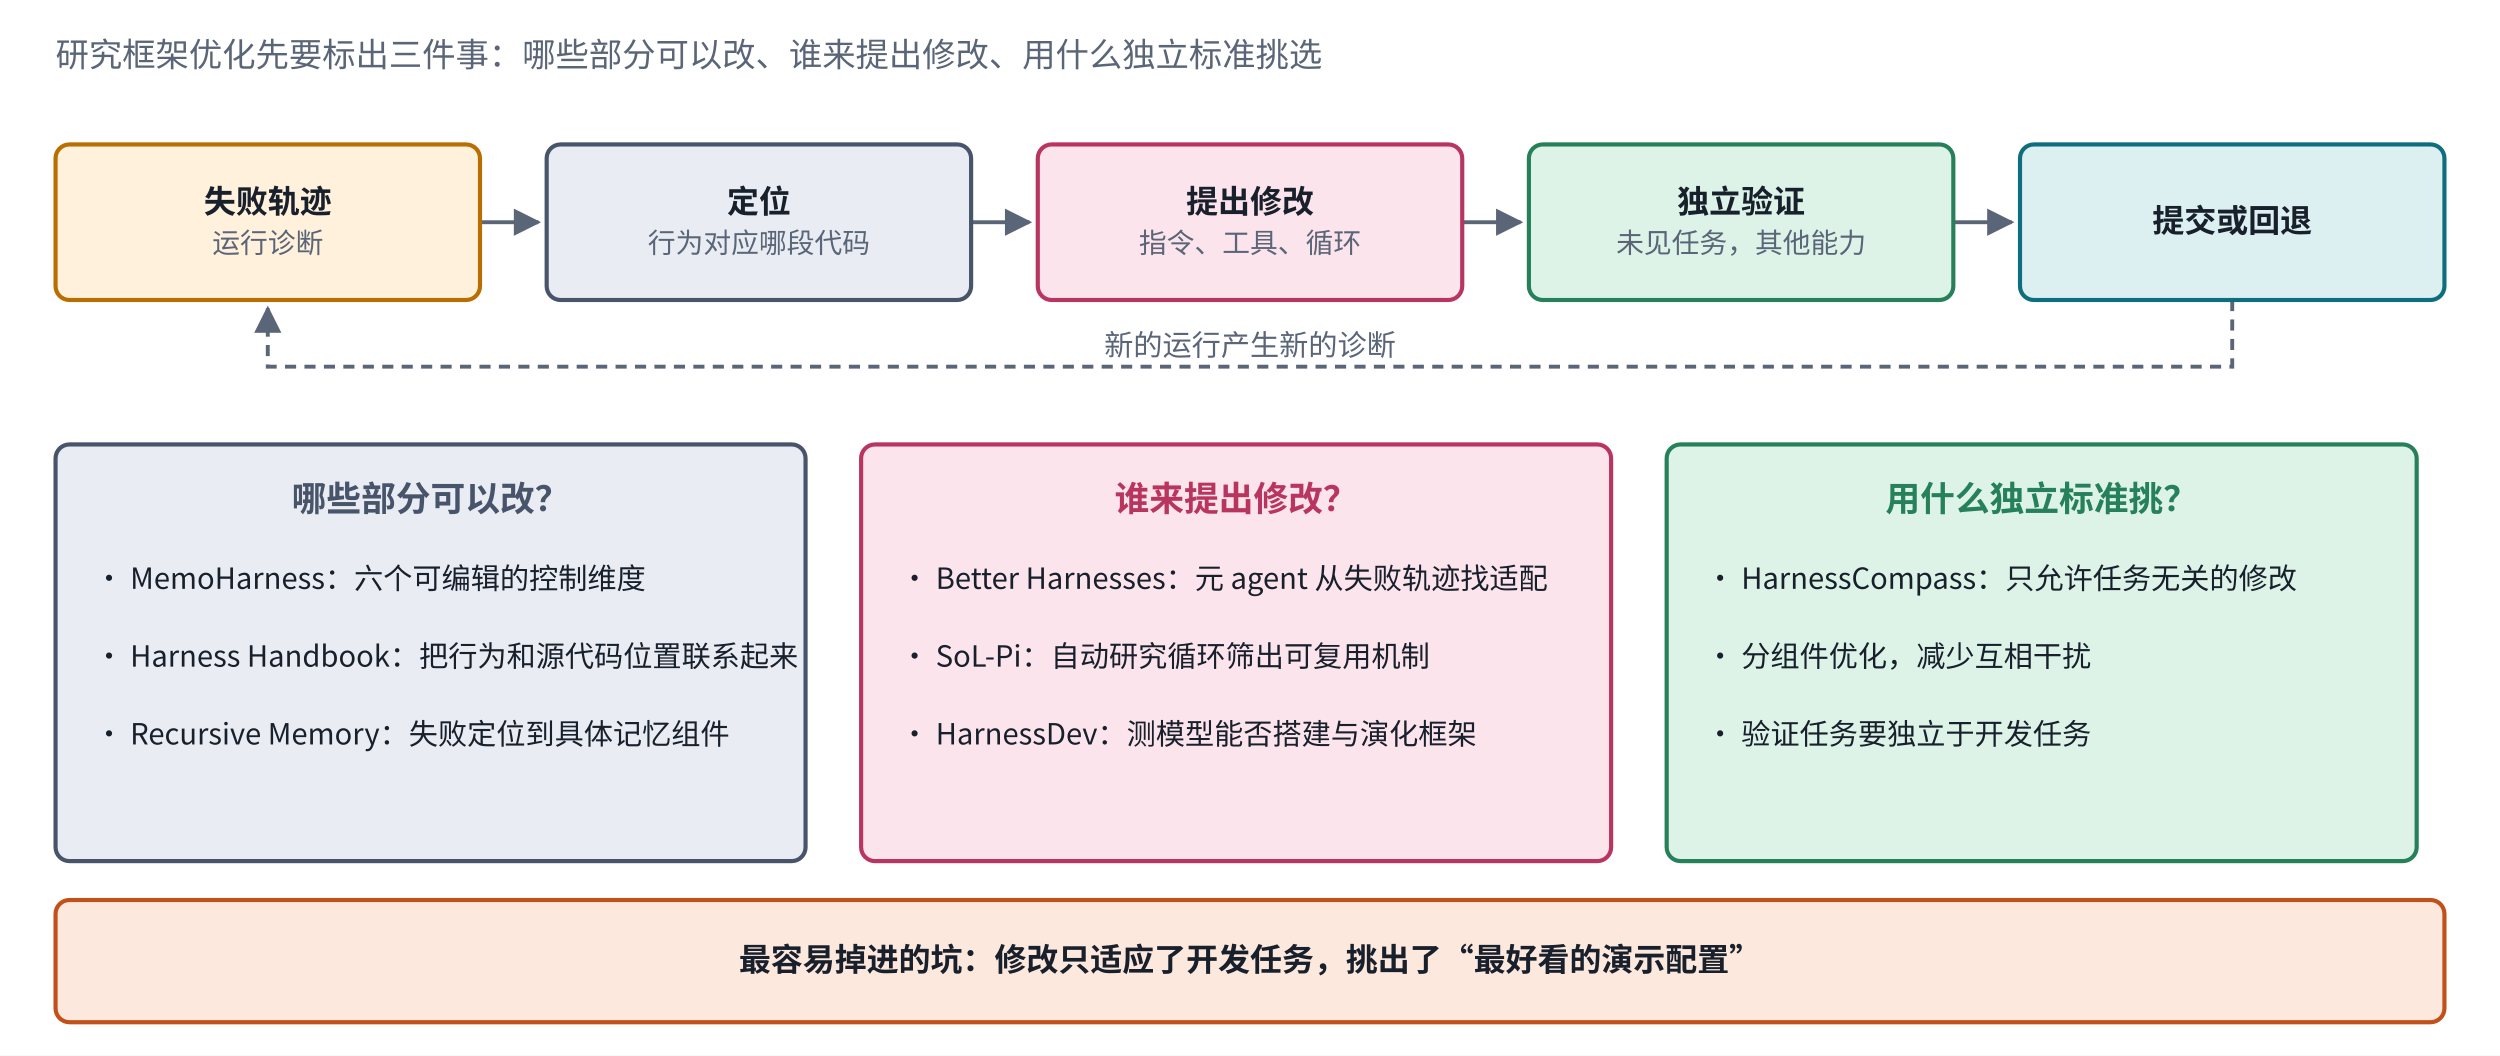
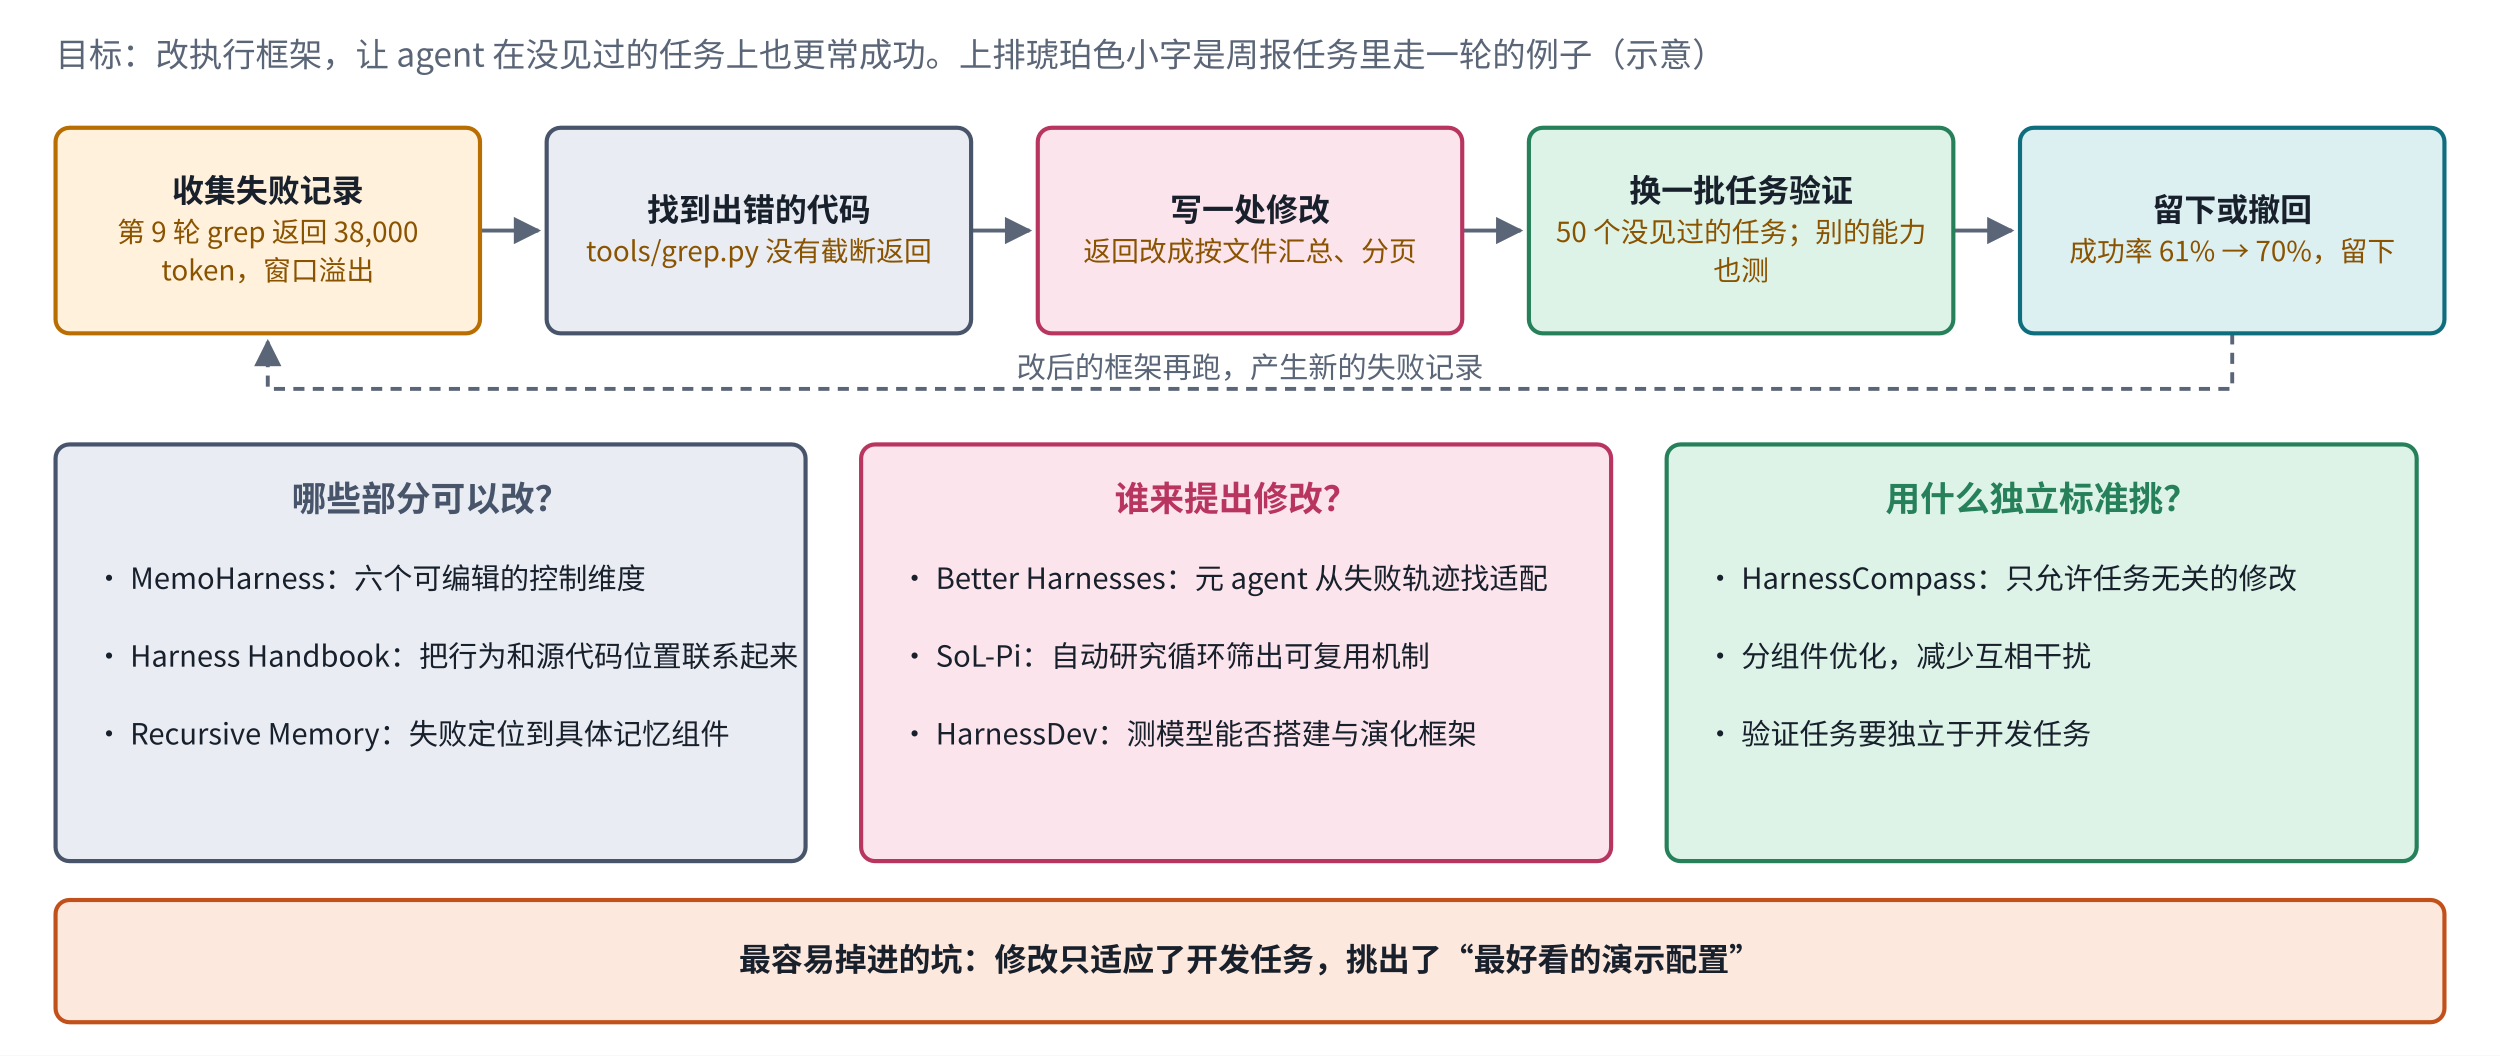
<svg xmlns="http://www.w3.org/2000/svg" viewBox="0 0 900 380" width="900" height="380" role="img" aria-label="执行框架改进的一轮">
  <defs>
    <marker id="ah-b4harnessimprove" viewBox="0 0 10 10" refX="9" refY="5" markerWidth="7" markerHeight="7" orient="auto-start-reverse">
      <path d="M0,0 L10,5 L0,10 z" fill="#5A6577" />
    </marker>
  </defs>
  <rect x="0" y="0" width="900" height="380" fill="#ffffff" />
-   <path d="M172.8,80 L193.8,80" fill="none" stroke="#5A6577" stroke-width="1.4" marker-end="url(#ah-b4harnessimprove)" />
-   <path d="M349.6,80 L370.6,80" fill="none" stroke="#5A6577" stroke-width="1.4" marker-end="url(#ah-b4harnessimprove)" />
-   <path d="M526.4,80 L547.4,80" fill="none" stroke="#5A6577" stroke-width="1.4" marker-end="url(#ah-b4harnessimprove)" />
-   <path d="M703.2,80 L724.2,80" fill="none" stroke="#5A6577" stroke-width="1.4" marker-end="url(#ah-b4harnessimprove)" />
-   <path d="M803.6,108 L803.6,132 L96.4,132 L96.4,111" fill="none" stroke="#5A6577" stroke-width="1.4" stroke-dasharray="4 3" marker-end="url(#ah-b4harnessimprove)" />
-   <rect x="20" y="52" width="152.8" height="56" rx="5" fill="#FFF1DC" stroke="#B86E00" stroke-width="1.5" />
-   <rect x="196.8" y="52" width="152.8" height="56" rx="5" fill="#E9EDF3" stroke="#47546A" stroke-width="1.5" />
-   <rect x="373.6" y="52" width="152.8" height="56" rx="5" fill="#FCE4EC" stroke="#B83560" stroke-width="1.5" />
-   <rect x="550.4" y="52" width="152.8" height="56" rx="5" fill="#DDF3E8" stroke="#26805A" stroke-width="1.5" />
-   <rect x="727.2" y="52" width="152.8" height="56" rx="5" fill="#DCEFF1" stroke="#0E6E7E" stroke-width="1.5" />
+   <path d="M172.8,83 L193.8,83" fill="none" stroke="#5A6577" stroke-width="1.4" marker-end="url(#ah-b4harnessimprove)" />
+   <path d="M349.6,83 L370.6,83" fill="none" stroke="#5A6577" stroke-width="1.4" marker-end="url(#ah-b4harnessimprove)" />
+   <path d="M526.4,83 L547.4,83" fill="none" stroke="#5A6577" stroke-width="1.4" marker-end="url(#ah-b4harnessimprove)" />
+   <path d="M703.2,83 L724.2,83" fill="none" stroke="#5A6577" stroke-width="1.4" marker-end="url(#ah-b4harnessimprove)" />
+   <path d="M803.6,120 L803.6,140 L96.4,140 L96.4,123" fill="none" stroke="#5A6577" stroke-width="1.4" stroke-dasharray="4 3" marker-end="url(#ah-b4harnessimprove)" />
+   <rect x="20" y="46" width="152.8" height="74" rx="5" fill="#FFF1DC" stroke="#B86E00" stroke-width="1.5" />
+   <rect x="196.8" y="46" width="152.8" height="74" rx="5" fill="#E9EDF3" stroke="#47546A" stroke-width="1.5" />
+   <rect x="373.6" y="46" width="152.8" height="74" rx="5" fill="#FCE4EC" stroke="#B83560" stroke-width="1.5" />
+   <rect x="550.4" y="46" width="152.8" height="74" rx="5" fill="#DDF3E8" stroke="#26805A" stroke-width="1.5" />
+   <rect x="727.2" y="46" width="152.8" height="74" rx="5" fill="#DCEFF1" stroke="#0E6E7E" stroke-width="1.5" />
  <rect x="20" y="160" width="270" height="150" rx="5" fill="#E9EDF3" stroke="#47546A" stroke-width="1.5" />
  <rect x="310" y="160" width="270" height="150" rx="5" fill="#FCE4EC" stroke="#B83560" stroke-width="1.5" />
  <rect x="600" y="160" width="270" height="150" rx="5" fill="#DDF3E8" stroke="#26805A" stroke-width="1.5" />
  <rect x="20" y="324" width="860" height="44" rx="5" fill="#FDE8DD" stroke="#C2501A" stroke-width="1.5" />
-   <text x="20" y="24" text-anchor="start" font-size="12" font-weight="500" fill="#5A6577" font-family="PingFang SC, Noto Sans CJK SC, Microsoft YaHei, sans-serif">研究框架优化先要标出三件事：哪些部分可以改、谁来提出修改、用什么独立标准挑选</text>
-   <text x="96.4" y="76.665" text-anchor="middle" font-size="11.5" font-weight="600" fill="#18202C" font-family="PingFang SC, Noto Sans CJK SC, Microsoft YaHei, sans-serif">失败轨迹</text>
-   <text x="96.4" y="91.035" text-anchor="middle" font-size="10" font-weight="400" fill="#5A6577" font-family="PingFang SC, Noto Sans CJK SC, Microsoft YaHei, sans-serif">运行诊断</text>
-   <text x="273.2" y="76.665" text-anchor="middle" font-size="11.5" font-weight="600" fill="#18202C" font-family="PingFang SC, Noto Sans CJK SC, Microsoft YaHei, sans-serif">定位</text>
-   <text x="273.2" y="91.035" text-anchor="middle" font-size="10" font-weight="400" fill="#5A6577" font-family="PingFang SC, Noto Sans CJK SC, Microsoft YaHei, sans-serif">行为对应哪段代码</text>
-   <text x="450" y="76.665" text-anchor="middle" font-size="11.5" font-weight="600" fill="#18202C" font-family="PingFang SC, Noto Sans CJK SC, Microsoft YaHei, sans-serif">提出修改</text>
-   <text x="450" y="91.035" text-anchor="middle" font-size="10" font-weight="400" fill="#5A6577" font-family="PingFang SC, Noto Sans CJK SC, Microsoft YaHei, sans-serif">指令、工具、循环</text>
-   <text x="626.8" y="76.665" text-anchor="middle" font-size="11.5" font-weight="600" fill="#18202C" font-family="PingFang SC, Noto Sans CJK SC, Microsoft YaHei, sans-serif">独立验证</text>
-   <text x="626.8" y="91.035" text-anchor="middle" font-size="10" font-weight="400" fill="#5A6577" font-family="PingFang SC, Noto Sans CJK SC, Microsoft YaHei, sans-serif">未见任务，其他能力</text>
-   <text x="803.6" y="83.565" text-anchor="middle" font-size="11.5" font-weight="600" fill="#18202C" font-family="PingFang SC, Noto Sans CJK SC, Microsoft YaHei, sans-serif">提交或回退</text>
-   <text x="450" y="128" text-anchor="middle" font-size="10.5" font-weight="400" fill="#5A6577" font-family="PingFang SC, Noto Sans CJK SC, Microsoft YaHei, sans-serif" style="paint-order:stroke;stroke-width:4px;stroke-linejoin:round" stroke="#ffffff">新的运行产生新的诊断</text>
+   <text x="20" y="24" text-anchor="start" font-size="12" font-weight="500" fill="#5A6577" font-family="PingFang SC, Noto Sans CJK SC, Microsoft YaHei, sans-serif">目标：改执行框架，让 agent 在没见过的任务上也更常成功。上排琥珀色小字是周报任务里走一轮的例子（示意）</text>
+   <text x="96.4" y="72.765" text-anchor="middle" font-size="11.5" font-weight="600" fill="#18202C" font-family="PingFang SC, Noto Sans CJK SC, Microsoft YaHei, sans-serif">收集失败记录</text>
+   <text x="96.4" y="87.135" text-anchor="middle" font-size="10" font-weight="400" fill="#8A5300" font-family="PingFang SC, Noto Sans CJK SC, Microsoft YaHei, sans-serif">第 9 轮 grep 返回 38,000</text>
+   <text x="96.4" y="100.935" text-anchor="middle" font-size="10" font-weight="400" fill="#8A5300" font-family="PingFang SC, Noto Sans CJK SC, Microsoft YaHei, sans-serif">token，窗口溢出</text>
+   <text x="273.2" y="79.665" text-anchor="middle" font-size="11.5" font-weight="600" fill="#18202C" font-family="PingFang SC, Noto Sans CJK SC, Microsoft YaHei, sans-serif">找到出错的代码</text>
+   <text x="273.2" y="94.035" text-anchor="middle" font-size="10" font-weight="400" fill="#8A5300" font-family="PingFang SC, Noto Sans CJK SC, Microsoft YaHei, sans-serif">tools/grep.py 没有截断返回</text>
+   <text x="450" y="79.665" text-anchor="middle" font-size="11.5" font-weight="600" fill="#18202C" font-family="PingFang SC, Noto Sans CJK SC, Microsoft YaHei, sans-serif">写一处修改</text>
+   <text x="450" y="94.035" text-anchor="middle" font-size="10" font-weight="400" fill="#8A5300" font-family="PingFang SC, Noto Sans CJK SC, Microsoft YaHei, sans-serif">返回改成按文件汇总、分页</text>
+   <text x="626.8" y="72.765" text-anchor="middle" font-size="11.5" font-weight="600" fill="#18202C" font-family="PingFang SC, Noto Sans CJK SC, Microsoft YaHei, sans-serif">换一批任务验证</text>
+   <text x="626.8" y="87.135" text-anchor="middle" font-size="10" font-weight="400" fill="#8A5300" font-family="PingFang SC, Noto Sans CJK SC, Microsoft YaHei, sans-serif">50 个没见过的任务；别的能力</text>
+   <text x="626.8" y="100.935" text-anchor="middle" font-size="10" font-weight="400" fill="#8A5300" font-family="PingFang SC, Noto Sans CJK SC, Microsoft YaHei, sans-serif">也测</text>
+   <text x="803.6" y="79.665" text-anchor="middle" font-size="11.5" font-weight="600" fill="#18202C" font-family="PingFang SC, Noto Sans CJK SC, Microsoft YaHei, sans-serif">留下或撤回</text>
+   <text x="803.6" y="94.035" text-anchor="middle" font-size="10" font-weight="400" fill="#8A5300" font-family="PingFang SC, Noto Sans CJK SC, Microsoft YaHei, sans-serif">成功率 61% → 70%，留下</text>
+   <text x="450" y="136" text-anchor="middle" font-size="10.5" font-weight="400" fill="#5A6577" font-family="PingFang SC, Noto Sans CJK SC, Microsoft YaHei, sans-serif" style="paint-order:stroke;stroke-width:4px;stroke-linejoin:round" stroke="#ffffff">改后的框架再跑，产生新的失败记录</text>
  <text x="155" y="184" text-anchor="middle" font-size="12.5" font-weight="700" fill="#47546A" font-family="PingFang SC, Noto Sans CJK SC, Microsoft YaHei, sans-serif">哪些部分可以改？</text>
  <text x="34" y="212" text-anchor="start" font-size="10.5" font-weight="400" fill="#18202C" font-family="PingFang SC, Noto Sans CJK SC, Microsoft YaHei, sans-serif">· MemoHarness：六个可编辑的控制维度</text>
  <text x="34" y="240" text-anchor="start" font-size="10.5" font-weight="400" fill="#18202C" font-family="PingFang SC, Noto Sans CJK SC, Microsoft YaHei, sans-serif">· Harness Handbook：把行为和源代码位置联系起来</text>
  <text x="34" y="268" text-anchor="start" font-size="10.5" font-weight="400" fill="#18202C" font-family="PingFang SC, Noto Sans CJK SC, Microsoft YaHei, sans-serif">· Recursive Memory：失败定位到具体记忆组件</text>
  <text x="445" y="184" text-anchor="middle" font-size="12.5" font-weight="700" fill="#B83560" font-family="PingFang SC, Noto Sans CJK SC, Microsoft YaHei, sans-serif">谁来提出修改？</text>
  <text x="324" y="212" text-anchor="start" font-size="10.5" font-weight="400" fill="#18202C" font-family="PingFang SC, Noto Sans CJK SC, Microsoft YaHei, sans-serif">· Better Harnesses：元 agent 从失败轨迹找适配</text>
  <text x="324" y="240" text-anchor="start" font-size="10.5" font-weight="400" fill="#18202C" font-family="PingFang SC, Noto Sans CJK SC, Microsoft YaHei, sans-serif">· SoL-Pi：自动研究循环筛出可复用机制</text>
  <text x="324" y="268" text-anchor="start" font-size="10.5" font-weight="400" fill="#18202C" font-family="PingFang SC, Noto Sans CJK SC, Microsoft YaHei, sans-serif">· HarnessDev：测模型能否搭建与演化框架</text>
  <text x="735" y="184" text-anchor="middle" font-size="12.5" font-weight="700" fill="#26805A" font-family="PingFang SC, Noto Sans CJK SC, Microsoft YaHei, sans-serif">用什么独立标准挑？</text>
  <text x="614" y="212" text-anchor="start" font-size="10.5" font-weight="400" fill="#18202C" font-family="PingFang SC, Noto Sans CJK SC, Microsoft YaHei, sans-serif">· HarnessCompass：只允许任务无关的修改</text>
  <text x="614" y="240" text-anchor="start" font-size="10.5" font-weight="400" fill="#18202C" font-family="PingFang SC, Noto Sans CJK SC, Microsoft YaHei, sans-serif">· 分组件优化，减少互相干扰</text>
  <text x="614" y="268" text-anchor="start" font-size="10.5" font-weight="400" fill="#18202C" font-family="PingFang SC, Noto Sans CJK SC, Microsoft YaHei, sans-serif">· 验证任务要独立于开发任务</text>
  <text x="450" y="349.565" text-anchor="middle" font-size="11.5" font-weight="600" fill="#18202C" font-family="PingFang SC, Noto Sans CJK SC, Microsoft YaHei, sans-serif">最容易掉进的坑：修改只适应了开发任务，挑出了“最好看的演示配置”</text>
</svg>
